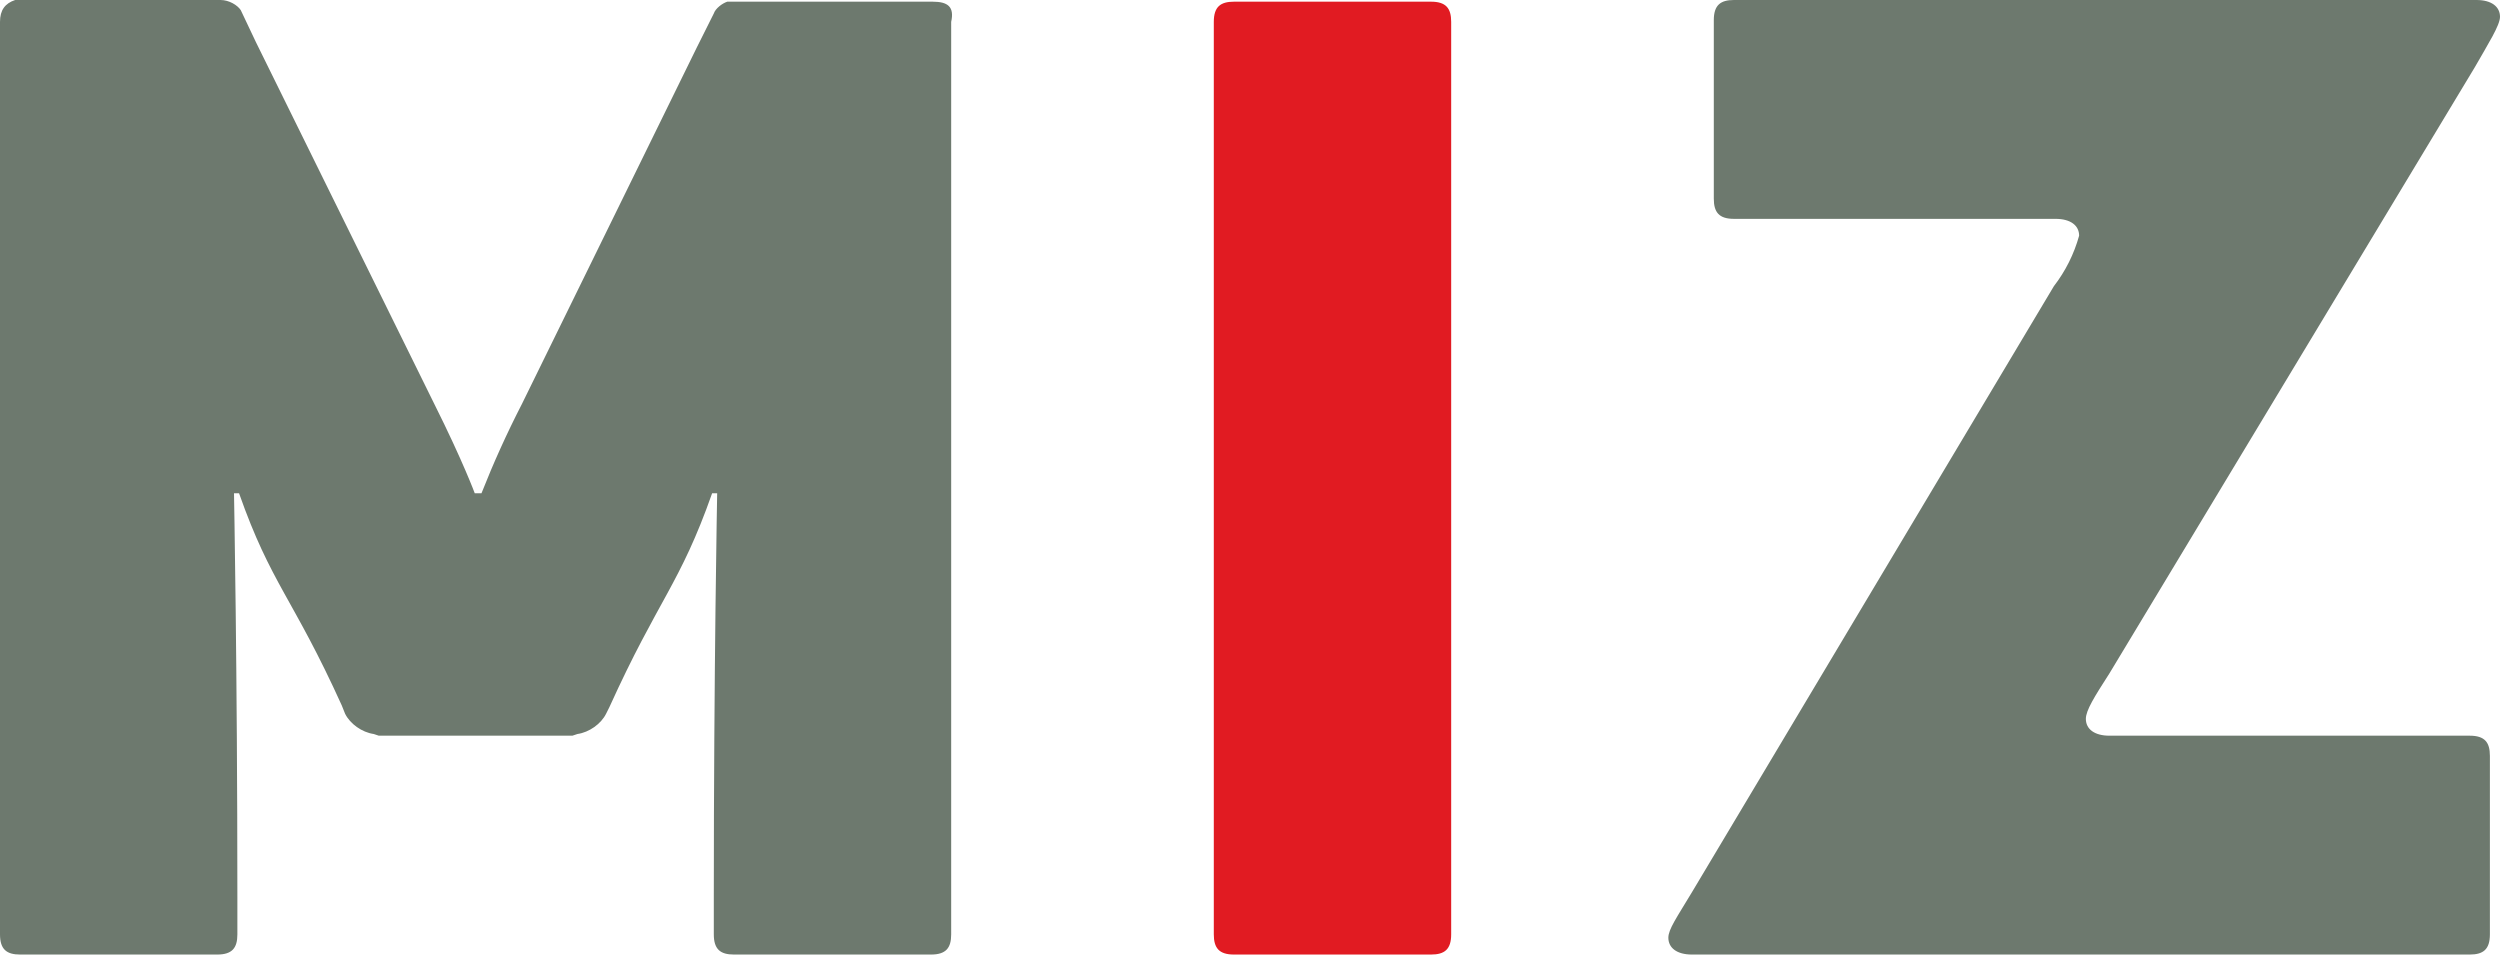
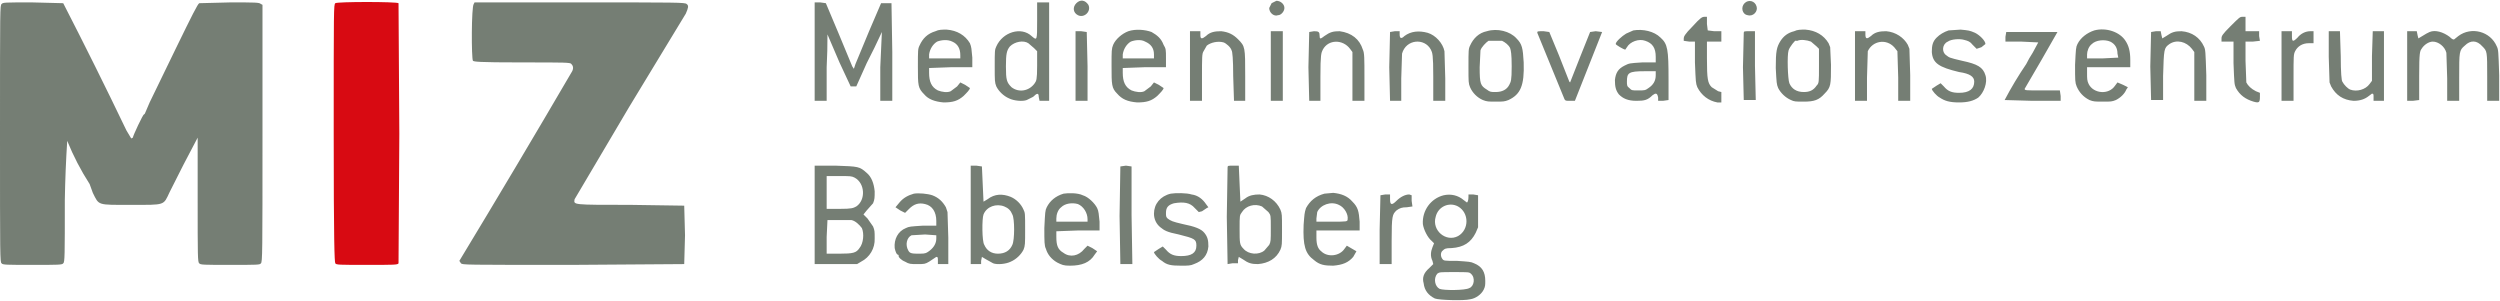
- <svg xmlns="http://www.w3.org/2000/svg" version="1.1" x="0" y="0" viewBox="0 0 148.5 56.7" xml:space="preserve">
-   <style>.st1{fill:#6d796e}</style>
-   <path d="M85 56.7H73.3c-.9 0-1.2-.4-1.2-1.2V1.3c0-.9.4-1.2 1.2-1.2H85c.9 0 1.2.4 1.2 1.2v54.2c0 .9-.4 1.2-1.2 1.2z" fill="#e11b22" />
-   <path class="st1" d="M147 4l-21.7 36c-.9 1.4-1.4 2.2-1.4 2.7 0 .6.5 1 1.4 1h21.4c.9 0 1.2.4 1.2 1.2v10.6c0 .9-.4 1.2-1.2 1.2h-46.2c-.9 0-1.4-.4-1.4-1 0-.5.5-1.2 1.4-2.7L122 17a8.7 8.7 0 001.5-3c0-.6-.5-1-1.4-1H103c-.9 0-1.2-.4-1.2-1.2V1.2c0-.9.4-1.2 1.2-1.2h44.1c.9 0 1.4.4 1.4 1 0 .5-.7 1.6-1.5 3zM55.4.1h-12-.2c-.3.1-.7.4-.8.7l-1 2L31 24a58.8 58.8 0 00-2.4 5.3h-.4s-.7-1.9-2.4-5.3L15.2 2.5 14.3.6c-.2-.3-.7-.6-1.2-.6H.9C.3.2 0 .6 0 1.3v54.2c0 .9.4 1.2 1.2 1.2h11.7c.9 0 1.2-.4 1.2-1.2v-2.2c0-13.5-.2-24-.2-24h.3c1.9 5.4 3.2 6.2 6.1 12.6l.2.5c.3.6 1 1.1 1.7 1.2l.3.1H34l.3-.1c.7-.1 1.4-.6 1.7-1.2l.2-.4c2.9-6.4 4.2-7.3 6.1-12.7h.3s-.2 10.4-.2 24v2.2c0 .9.4 1.2 1.2 1.2h11.7c.9 0 1.2-.4 1.2-1.2V1.3c.2-.9-.2-1.2-1.1-1.2z" />
+ <svg xmlns="http://www.w3.org/2000/svg" width="3124px" height="375px" viewBox="0 0 3124 375">
+   <g fill-rule="nonzero" fill="none">
+     <path d="M1345 4c-5 5-4 12 2 15 8 4 17-5 13-13-4-6-10-7-15-2zM1589 4l-3 6c0 6 6 11 11 9 4 0 8-5 8-9 0-5-5-9-10-9l-6 3zM2180 4c-5 5-3 14 4 15 7 2 13-5 11-11-2-7-10-9-15-4zM2 5C0 7 0 8 0 167c0 154 0 161 2 162 1 2 6 2 39 2 32 0 37 0 38-2 2-1 2-10 2-79a1546 1546 0 013-74 325 325 0 0028 54l4 11c8 16 5 15 48 15s40 1 48-16a2473 2473 0 0135-68v78c0 70 0 78 2 79 1 2 6 2 38 2 35 0 38 0 39-2 2-1 2-14 2-162V6l-2-1c-2-2-7-2-38-2l-39 1c-2 1-9 15-29 56l-33 68-6 14-1 1c-1-1-14 27-14 29l-2 1-6-10A6425 6425 0 0079 4L40 3C5 3 4 3 2 5z" fill="#757E74" style="mix-blend-mode:normal" />
+     <path d="M419 4c-2 2-2 5-2 163 0 135 1 161 2 162 1 2 5 2 39 2 35 0 39 0 40-2l1-162-1-163c-3-2-76-2-79 0z" fill="#D80A12" style="mix-blend-mode:normal" />
+     <path d="M592 5c-3 3-3 68-1 71 2 1 4 2 62 2 53 0 60 0 61 2 2 2 3 5 1 9a17852 17852 0 01-141 237l2 3c2 2 3 2 139 2l140-1 1-36-1-37-67-1c-74 0-71 0-70-7l68-115 71-117c3-7 4-10 1-12-2-2-12-2-133-2H593l-1 2zM1018 65v61h15V84a733 733 0 001-41l15 35 14 30h7l13-29a894 894 0 0019-39l-2 44v42h15V65l-1-61h-13l-15 35-17 41-2 6-2-3-17-41-16-38-7-1h-7v62zM1296 26c0 25 0 25-7 19-13-12-36-5-44 13-2 4-2 6-2 25 0 18 0 20 2 25 3 6 9 12 16 15 6 3 17 4 22 2l8-4c5-5 7-5 7 0l1 5h12V3h-15v23zm-11 28l7 6 4 4v18c0 18-1 19-3 22-7 10-20 12-29 5-6-6-7-9-7-26 0-16 1-20 5-25 6-6 17-8 23-4zM2115 33c-10 10-11 13-11 15v3l7 1h7v26c1 25 1 26 3 31 5 10 14 17 25 19h5v-13l-4-1-8-5c-5-5-6-10-6-36V52h18V39h-9l-8-1-1-8v-9h-3c-3 0-5 1-15 12zM2787 33c-10 10-11 12-11 15v4h15v27c1 26 1 26 3 31 5 9 12 14 22 17 7 2 8 1 8-6v-5l-5-2c-6-3-10-7-12-11l-1-27V52h9l9-1-1-6v-6h-17V21h-4c-3 0-4 1-15 12zM1169 39c-10 3-16 9-20 18-2 4-2 6-2 26 0 24 0 27 8 35 5 6 13 9 24 10 12 0 18-2 25-8 4-4 8-8 8-10l-6-4-6-3-4 5-8 6c-4 2-11 1-16-1-8-4-11-11-11-22v-6l27-1h27V72c-1-11-1-13-3-18-6-10-16-16-29-17-6 0-10 0-14 2zm21 13c7 3 10 9 10 17v4h-39v-5c1-7 5-13 10-16 5-2 13-3 19 0zM1410 39c-8 3-16 10-19 17-2 5-2 7-2 26 0 24 0 28 7 35 6 7 13 10 25 11 12 0 18-2 25-8 4-4 8-8 8-10l-6-4-6-3-4 5-8 6c-4 2-11 1-16-1-8-4-11-11-11-22v-6l27-1h27V73c0-11 0-12-3-17-3-8-8-12-15-16-8-3-20-4-29-1zm21 13c7 3 11 8 11 16v5h-39v-5c1-7 5-13 10-16 5-2 13-3 18 0zM1858 39c-10 2-17 9-21 18-2 4-2 6-2 26s0 21 2 26c3 7 9 13 16 16 5 2 7 2 16 2s11 0 16-2c15-7 20-18 19-47-1-18-2-23-9-30-8-9-24-13-37-9zm19 12c4 2 8 5 10 9 1 3 2 7 2 23 0 18-1 19-3 23-3 6-9 9-17 9-6 0-7 0-11-3-8-5-9-7-9-28l1-21c1-4 7-10 10-12h17zM2041 38l-9 4c-5 3-13 10-13 13 0 1 10 7 12 7l2-3c4-7 15-11 23-8 9 3 13 9 13 20v7h-17c-16 1-16 1-22 4-8 4-11 9-12 18 0 8 1 13 5 18 5 5 11 8 22 8 10 0 14-1 20-7 4-3 6-3 7 3v4h6l7-1v-26c0-37-1-44-10-52-8-8-22-11-34-9zm28 56c0 7-3 12-9 16-4 3-5 3-13 3s-8 0-11-3c-3-2-3-4-3-8 0-11 2-13 22-13h14v5zM2242 39c-8 2-13 6-17 12-5 8-6 13-6 34 1 19 1 20 3 25 3 6 9 12 16 15 4 2 6 2 16 2 13 0 19-2 26-10 8-8 8-11 8-36l-1-22-2-5c-6-10-16-16-29-17-6 0-10 0-14 2zm21 13l7 6 3 3v21c0 21 0 22-3 25-4 6-9 8-16 8-9 0-15-4-18-11-2-5-3-35-1-41 1-4 9-14 9-12h2c4-2 12-1 17 1zM2435 38c-6 2-11 5-15 9-5 5-6 10-6 18 1 14 9 19 34 25 14 2 19 6 19 12 0 9-6 14-19 14-9 0-14-2-19-8l-4-4-5 3-6 4c0 2 6 9 10 11 6 4 12 6 24 6 11 0 18-2 24-6 7-6 12-19 9-28-3-10-10-14-29-18-17-4-16-4-20-7-6-4-5-14 2-17 4-3 15-4 21-2 4 1 7 2 10 6l5 5 6-2 5-4c0-4-7-11-13-14-7-3-8-3-18-4l-15 1zM2617 38c-9 3-17 9-21 17-2 4-2 6-3 26 0 20 0 22 2 27 3 7 8 13 16 17 5 2 7 2 17 2s11 0 16-2c6-3 11-8 13-13l2-3-6-3-7-3-3 4c-8 12-27 10-33-2-2-4-2-7-2-13v-8h54v-9c0-11-2-18-6-24-7-11-24-17-39-13zm20 14c6 3 9 8 9 15l1 5-20 1h-19v-5c0-4 2-10 6-13 5-5 16-6 23-3zM1344 82v44h15V83l-1-43-7-1h-7zM1487 83v43h15V97c0-26 0-30 2-33l4-7c5-4 14-6 21-4 3 1 9 6 10 10 1 1 2 11 2 32l1 31h14V95c0-36 0-37-9-46-6-6-12-9-21-10-8 0-14 1-19 6-5 4-7 4-7-1v-5h-13v44zM1588 83v43h15V39h-15zM1636 40l-1 44 1 42h14V96c0-28 1-30 3-34 7-13 25-13 34-1l3 4v61h15V97c0-24 0-31-2-35-4-13-14-21-29-23-8 0-12 1-19 6-5 4-6 4-6 0 0-5-1-6-7-6l-6 1zM1737 40l-1 44 1 42h14V98l1-31c5-18 28-20 36-5 2 4 3 6 3 34v30h15V98l-1-34c-2-10-11-20-21-23-11-3-21-2-29 4-4 4-6 3-6-2v-4h-6l-6 1zM1921 41l34 83c1 2 2 2 7 2h6l17-43 17-43-8-1-7 1-12 30-13 33-1-1-13-33-12-29-7-1c-8 0-8 0-8 2zM2179 41l-1 43 1 41h15l-1-43V39h-7c-6 0-7 0-7 2zM2318 82v44h15V97l1-33c6-13 23-16 33-5l4 5 1 33v29h15V94l-1-33-2-5c-5-9-15-16-27-17-8 0-14 1-19 6-5 4-7 4-7-2v-4h-13v43zM2507 40l-1 6v6h20l21 1-7 13a124 124 0 00-8 14 466 466 0 00-27 45l35 1h35v-6l-1-7h-22c-21 0-22 0-22-2l21-36 20-35h-64zM2688 40l-1 43 1 42h15V95c1-34 1-35 8-40 9-6 21-3 28 6l3 4v61h15V94c-1-30-1-32-3-36-5-11-15-18-28-19-8 0-12 1-19 6l-5 3-1-4-1-5h-6l-6 1zM2851 82v44h15V97c0-27 0-29 2-33 3-6 9-10 17-10h6V39h-4c-6 0-12 3-16 8-6 6-7 5-7-2v-6h-13v43zM2910 71l1 32 2 5c6 11 15 17 28 18 8 0 14-2 19-6l4-3c2 0 2 1 2 4v5h13V39h-14l-1 31v31l-3 4c-5 7-16 10-24 7-3-1-8-6-10-10-1-1-2-11-2-32l-1-31h-14v32zM3008 82v44h7l8-1V95c0-30 1-31 3-34 3-5 9-9 14-9 7 0 15 6 17 14l1 32v28h15V97c0-33 0-34 7-40 7-7 15-7 22 1 6 6 6 6 6 38v30h15V94c-1-30-1-32-3-36-8-19-32-25-48-13l-5 4c-1 1-3 0-6-3-8-6-18-9-25-6l-4 2-5 3-5 3-1-4-1-5h-12v43zM1018 269v61h53l5-3a31 31 0 0017-29c0-9 0-10-2-15l-7-10-5-5 4-5 8-9c2-5 2-7 2-15-1-10-4-18-10-23-9-8-10-8-39-9h-26v62zm50-47c13 7 14 28 2 36-4 2-5 3-21 3h-16v-41h15c15 0 16 0 20 2zm-4 53c5 1 10 6 13 10 3 7 2 19-3 25-4 6-8 7-25 7h-16v-21l1-21h30zM1213 269v61h13v-4l1-5 5 3 9 5c5 2 16 1 22-2 7-3 13-9 16-15 2-5 2-7 2-25 0-20 0-21-2-25-3-7-9-13-16-16-10-4-20-4-29 3l-5 3-1-22-1-22-7-1h-7v62zm42-11c5 2 8 5 10 10 3 5 3 32 0 38-3 7-9 11-18 11-8 0-14-4-17-11-3-4-3-33-1-38 4-10 16-14 26-10zM1400 208l-1 62 1 60h15l-1-61v-61l-7-1-7 1zM1534 209l-1 62 1 59 6-1h7v-4l1-4 5 3c7 5 11 6 19 6 13-1 23-7 28-18 2-5 2-6 2-25s0-20-2-25c-5-11-15-18-26-19-7 0-13 1-18 5l-6 4-1-22-1-23h-7c-6 0-7 0-7 2zm43 49l8 7c3 4 3 4 3 20s0 17-2 21l-6 7c-7 6-20 5-26-2-5-5-5-7-5-25 0-17 0-17 3-21 5-8 16-11 25-7zM1142 242c-7 2-13 5-18 11l-5 6 6 4 6 3 5-5c6-6 12-8 20-6 9 2 14 10 14 21v6h-17c-15 1-17 1-21 3-10 4-15 14-14 25 1 5 3 9 4 8l1 1c-1 2 3 6 8 8 5 3 7 3 15 3 9 0 10 0 15-3l6-4 3-2c2 0 2 1 2 5v4h13v-33l-1-32-2-6c-4-7-9-12-17-15-6-2-17-3-23-2zm28 56c0 6-3 11-8 15-4 3-5 4-12 4-10 0-13 0-15-4-4-7-2-16 4-19l17-1 14 1v4zM1329 242c-10 3-17 9-21 17-2 4-2 6-3 26 0 17 0 22 2 26 2 7 7 13 14 17 6 3 8 4 16 4 15 0 25-4 31-14l3-4-6-4-6-3-4 4c-7 9-18 11-26 5-7-4-9-9-9-20v-7l27-1h27v-11c-1-9-1-13-3-17-3-6-11-14-18-16-6-3-18-3-24-2zm18 13c7 3 12 11 12 19v3h-39v-4c0-5 2-11 6-14 5-5 14-6 21-4zM1463 242c-13 3-21 13-21 25 0 7 3 13 8 17s8 6 23 9c20 5 22 6 22 14 0 9-6 13-19 13-9 0-14-2-19-8l-4-4-5 3-6 4c0 2 6 9 10 11 6 5 11 6 24 6 8 0 12 0 16-2 11-4 17-11 18-22 0-8-1-12-5-17s-12-8-27-11c-13-3-15-4-19-7-2-2-2-3-2-7 0-7 3-10 10-12 12-2 20-1 26 6l5 5 4-1 6-4 2-1-3-4c-4-6-10-11-18-12-6-2-20-2-26-1zM1655 242c-11 3-18 9-23 18-2 6-2 8-3 21-1 26 2 36 13 44 7 6 13 7 24 7 12-1 19-4 25-11l4-7-12-7-3 4c-6 9-21 11-29 3-4-3-6-8-6-17v-9h54v-11c-1-13-2-18-9-25-6-7-14-10-24-11l-11 1zm18 14c7 3 12 12 11 18 0 3-1 3-20 3h-19v-4l1-8c4-9 17-14 27-9zM1725 244l-1 43v43h15v-29c0-32 1-33 6-38 4-3 7-4 13-4l7-1-1-7v-7l-3-1c-5 0-11 3-16 8-6 6-8 5-8-2v-6h-6l-6 1zM1804 244c-16 4-27 19-26 36 1 7 6 17 11 21l3 3-2 5c-2 5-3 11 0 17l1 4-5 5c-7 6-9 12-7 19 1 9 6 15 14 19 5 2 36 3 44 1 7-1 14-6 17-12 2-4 2-6 2-11 0-11-4-18-14-22-4-2-7-2-21-3-17 0-17 0-19-3s-2-8 1-10c2-2 3-3 11-3 15-1 24-7 30-19l3-7v-40l-6-1h-6v3c0 4-1 7-2 7l-4-3c-7-6-16-8-25-6zm18 14c14 8 14 29 0 37-15 8-33-7-28-24 3-13 17-19 28-13zm16 84c6 5 4 16-2 18-5 3-32 3-37 1-6-3-8-13-3-19 3-2 3-2 21-2s19 0 21 2z" fill="#757E74" style="mix-blend-mode:normal" />
+   </g>
</svg>
